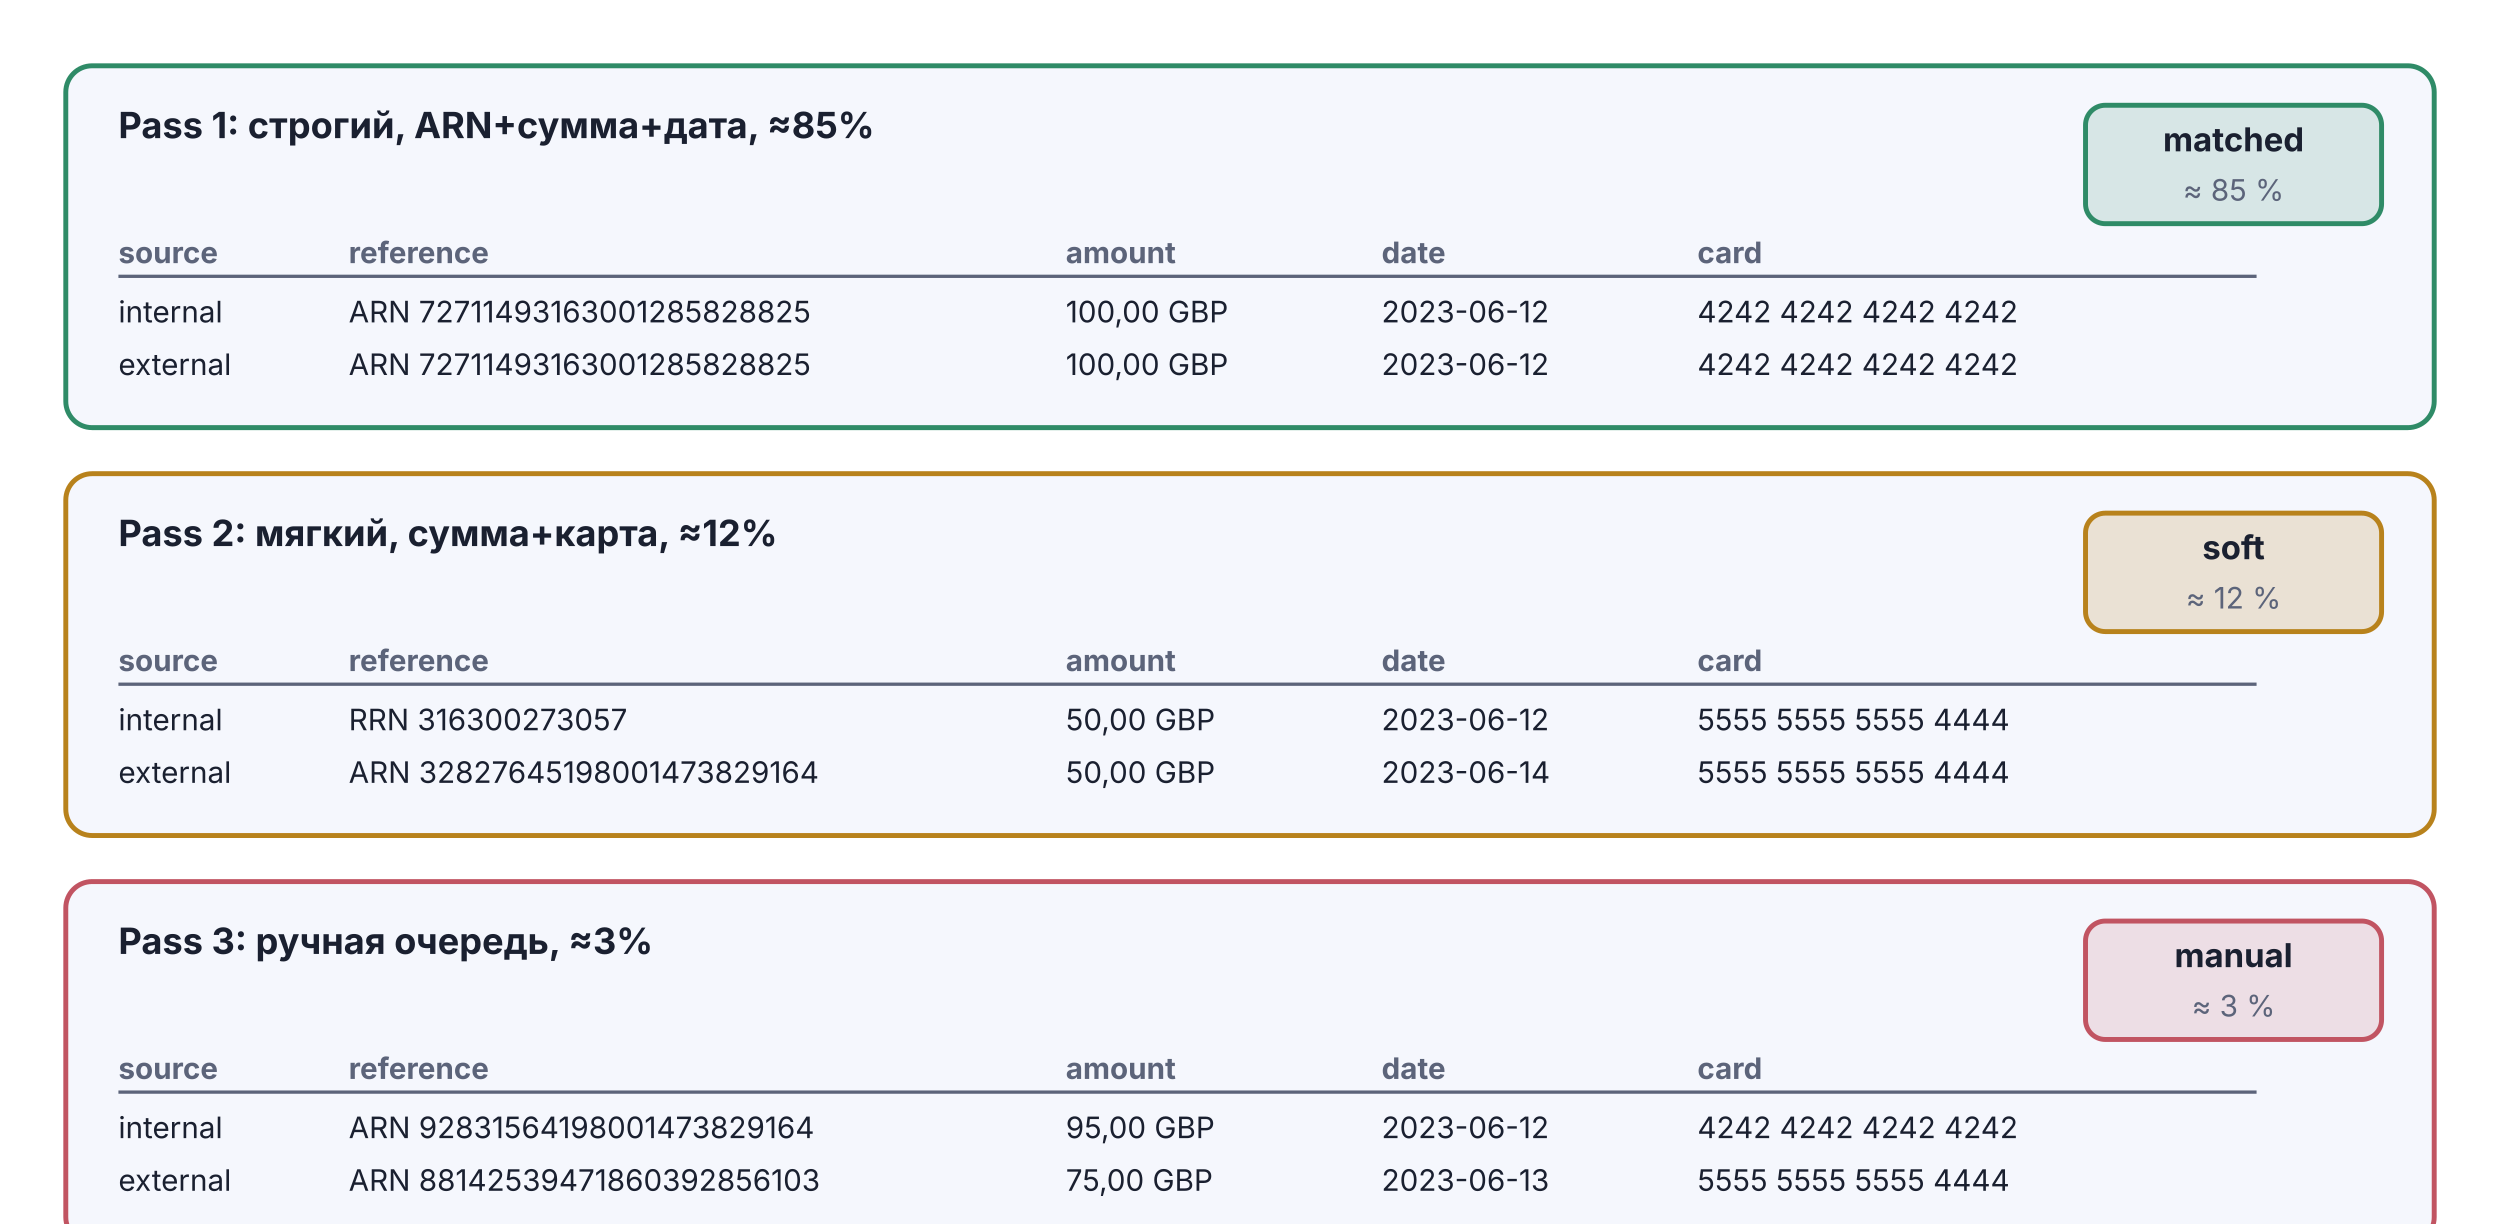
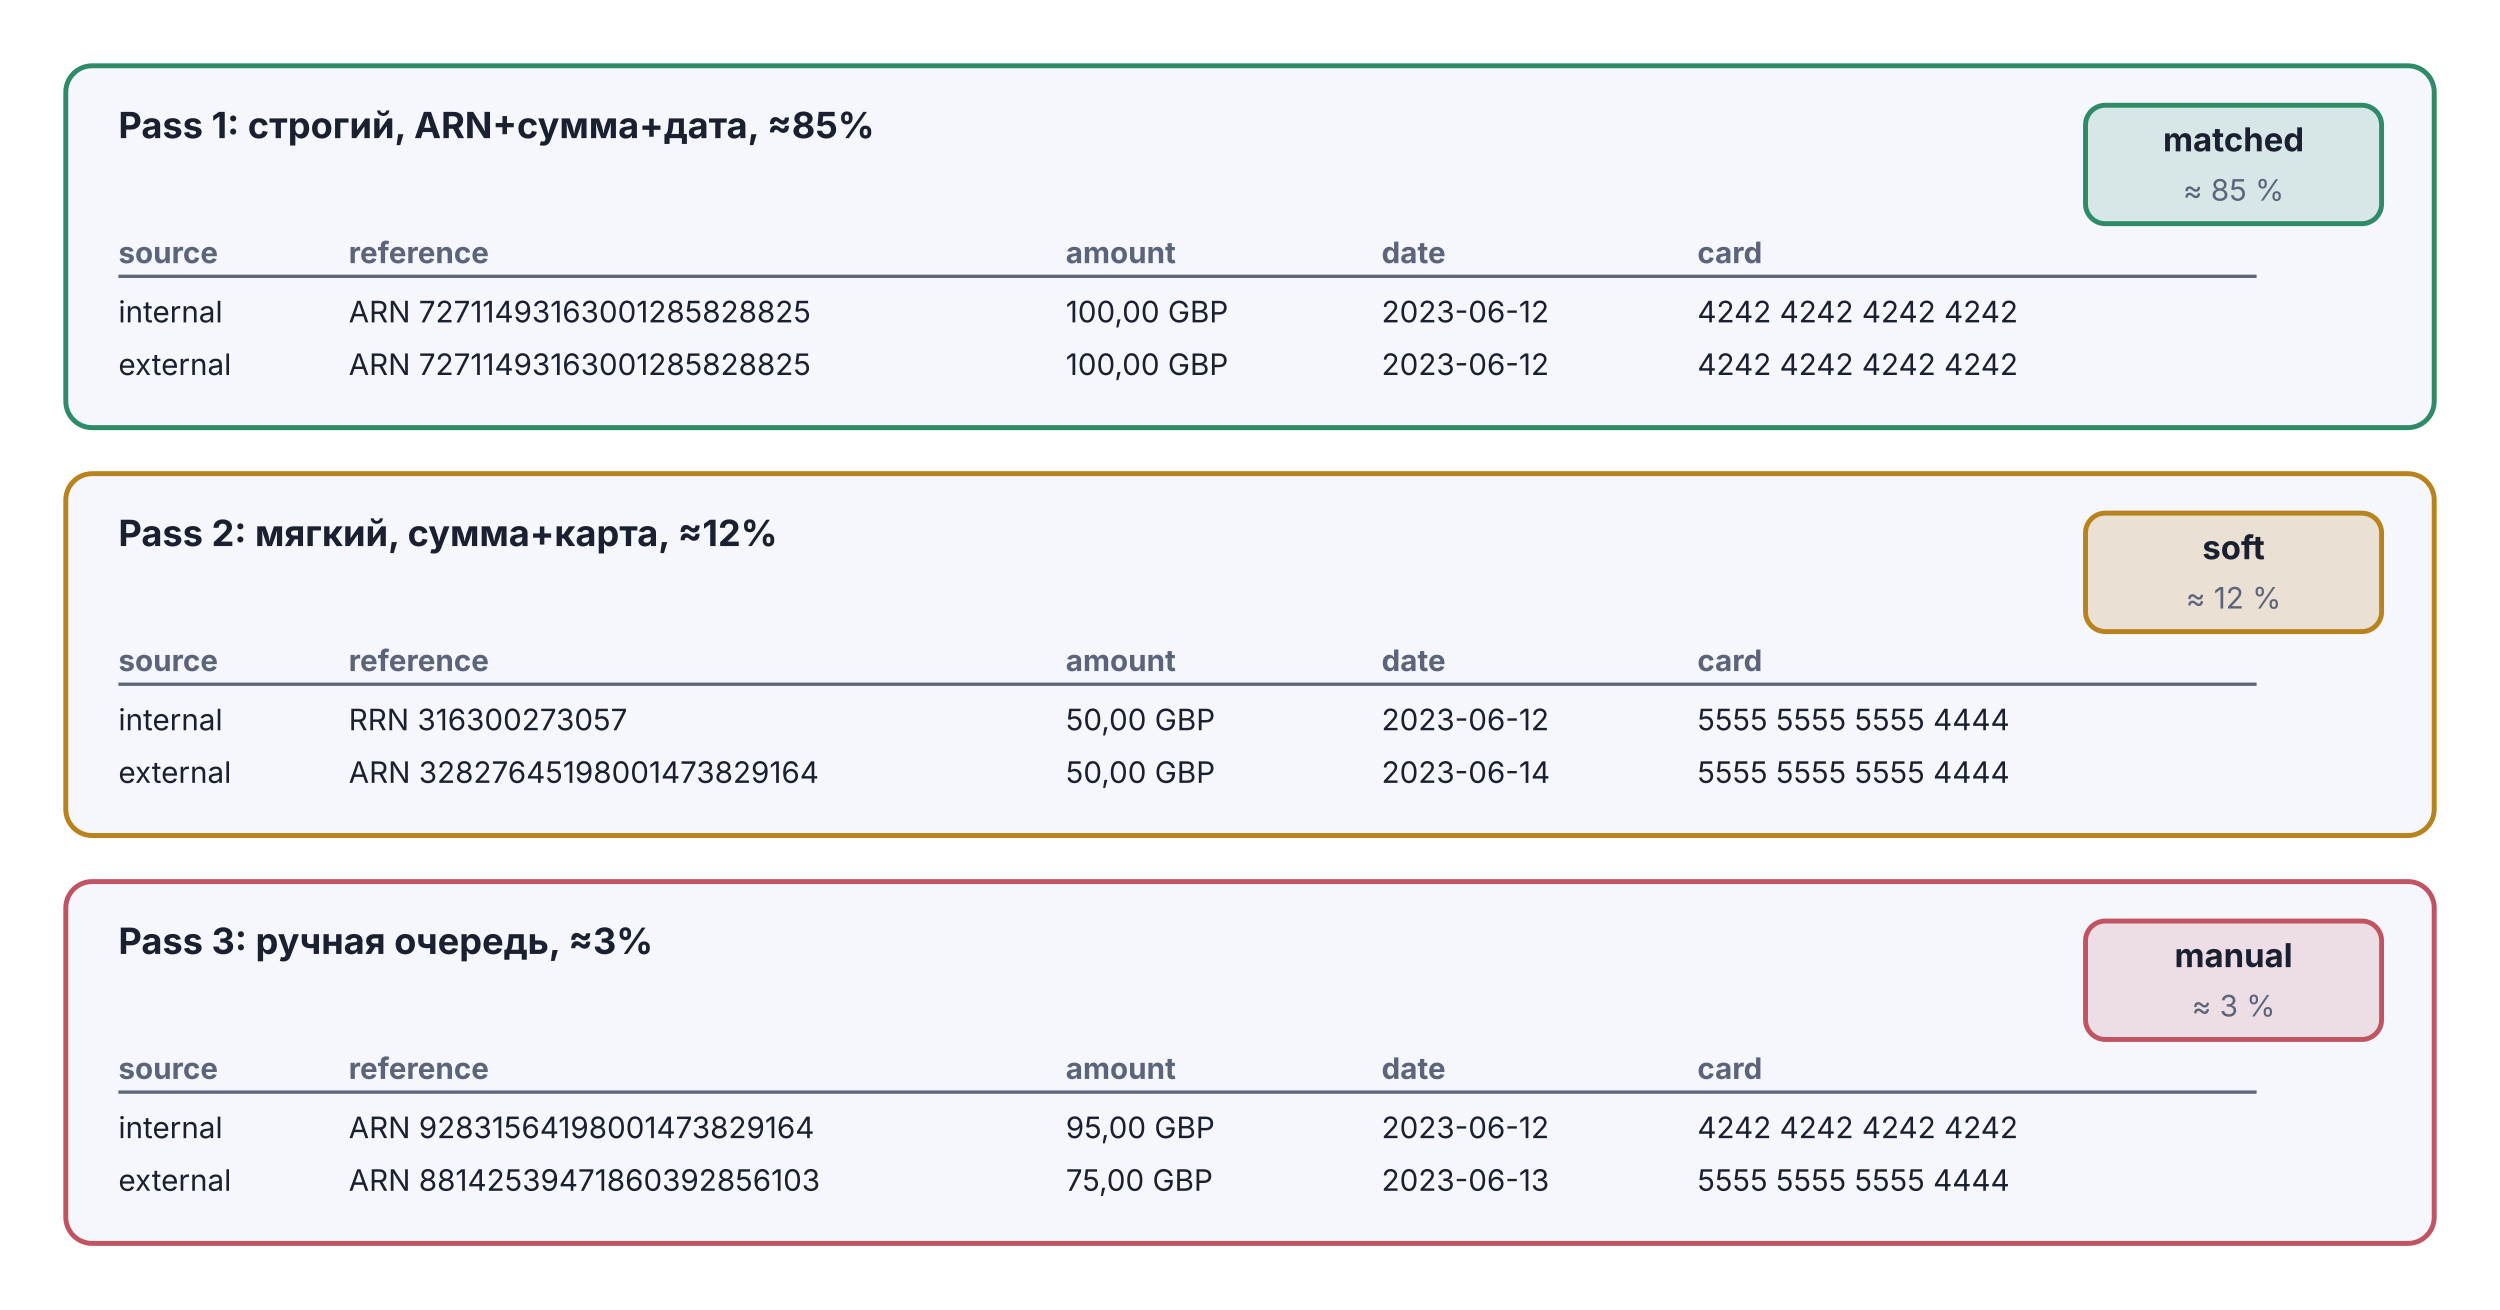
- <svg xmlns="http://www.w3.org/2000/svg" viewBox="0 0 760 372" width="760" height="372">
+ <svg xmlns="http://www.w3.org/2000/svg" viewBox="0 0 760 398" width="760" height="398">
  <rect x="20" y="20" width="720" height="110" rx="8" fill="#F5F7FD" stroke="#2F8B67" stroke-width="1.5" />
  <text x="36" y="42" text-anchor="start" font-family="Inter, -apple-system, BlinkMacSystemFont, 'Helvetica Neue', Arial, sans-serif" font-size="11" font-weight="bold" fill="#1A2030">Pass 1: строгий, ARN+сумма+дата, ≈85%</text>
  <rect x="634" y="32" width="90" height="36" rx="6" fill="#2F8B67" fill-opacity="0.15" stroke="#2F8B67" stroke-width="1.5" />
  <text x="679.0" y="46" text-anchor="middle" font-family="Inter, -apple-system, BlinkMacSystemFont, 'Helvetica Neue', Arial, sans-serif" font-size="10" font-weight="bold" fill="#1A2030">matched</text>
  <text x="679.0" y="61" text-anchor="middle" font-family="Inter, -apple-system, BlinkMacSystemFont, 'Helvetica Neue', Arial, sans-serif" font-size="9" font-weight="normal" fill="#5C647A">≈ 85 %</text>
  <text x="36" y="80" text-anchor="start" font-family="Inter, -apple-system, BlinkMacSystemFont, 'Helvetica Neue', Arial, sans-serif" font-size="9" font-weight="bold" fill="#5C647A">source</text>
  <text x="106" y="80" text-anchor="start" font-family="Inter, -apple-system, BlinkMacSystemFont, 'Helvetica Neue', Arial, sans-serif" font-size="9" font-weight="bold" fill="#5C647A">reference</text>
  <text x="324" y="80" text-anchor="start" font-family="Inter, -apple-system, BlinkMacSystemFont, 'Helvetica Neue', Arial, sans-serif" font-size="9" font-weight="bold" fill="#5C647A">amount</text>
  <text x="420" y="80" text-anchor="start" font-family="Inter, -apple-system, BlinkMacSystemFont, 'Helvetica Neue', Arial, sans-serif" font-size="9" font-weight="bold" fill="#5C647A">date</text>
  <text x="516" y="80" text-anchor="start" font-family="Inter, -apple-system, BlinkMacSystemFont, 'Helvetica Neue', Arial, sans-serif" font-size="9" font-weight="bold" fill="#5C647A">card</text>
  <line x1="36" y1="84" x2="686" y2="84" stroke="#5C647A" stroke-width="1" />
  <text x="36" y="98" text-anchor="start" font-family="Inter, -apple-system, BlinkMacSystemFont, 'Helvetica Neue', Arial, sans-serif" font-size="9" font-weight="normal" fill="#1A2030">internal</text>
  <text x="106" y="98" text-anchor="start" font-family="Inter, -apple-system, BlinkMacSystemFont, 'Helvetica Neue', Arial, sans-serif" font-size="9" font-weight="normal" fill="#1A2030">ARN 72711493163001285828825</text>
  <text x="324" y="98" text-anchor="start" font-family="Inter, -apple-system, BlinkMacSystemFont, 'Helvetica Neue', Arial, sans-serif" font-size="9" font-weight="normal" fill="#1A2030">100,00 GBP</text>
  <text x="420" y="98" text-anchor="start" font-family="Inter, -apple-system, BlinkMacSystemFont, 'Helvetica Neue', Arial, sans-serif" font-size="9" font-weight="normal" fill="#1A2030">2023-06-12</text>
  <text x="516" y="98" text-anchor="start" font-family="Inter, -apple-system, BlinkMacSystemFont, 'Helvetica Neue', Arial, sans-serif" font-size="9" font-weight="normal" fill="#1A2030">4242 4242 4242 4242</text>
  <text x="36" y="114" text-anchor="start" font-family="Inter, -apple-system, BlinkMacSystemFont, 'Helvetica Neue', Arial, sans-serif" font-size="9" font-weight="normal" fill="#1A2030">external</text>
  <text x="106" y="114" text-anchor="start" font-family="Inter, -apple-system, BlinkMacSystemFont, 'Helvetica Neue', Arial, sans-serif" font-size="9" font-weight="normal" fill="#1A2030">ARN 72711493163001285828825</text>
  <text x="324" y="114" text-anchor="start" font-family="Inter, -apple-system, BlinkMacSystemFont, 'Helvetica Neue', Arial, sans-serif" font-size="9" font-weight="normal" fill="#1A2030">100,00 GBP</text>
  <text x="420" y="114" text-anchor="start" font-family="Inter, -apple-system, BlinkMacSystemFont, 'Helvetica Neue', Arial, sans-serif" font-size="9" font-weight="normal" fill="#1A2030">2023-06-12</text>
  <text x="516" y="114" text-anchor="start" font-family="Inter, -apple-system, BlinkMacSystemFont, 'Helvetica Neue', Arial, sans-serif" font-size="9" font-weight="normal" fill="#1A2030">4242 4242 4242 4242</text>
  <rect x="20" y="144" width="720" height="110" rx="8" fill="#F5F7FD" stroke="#B8821C" stroke-width="1.5" />
  <text x="36" y="166" text-anchor="start" font-family="Inter, -apple-system, BlinkMacSystemFont, 'Helvetica Neue', Arial, sans-serif" font-size="11" font-weight="bold" fill="#1A2030">Pass 2: мягкий, сумма+карта, ≈12%</text>
  <rect x="634" y="156" width="90" height="36" rx="6" fill="#B8821C" fill-opacity="0.18" stroke="#B8821C" stroke-width="1.5" />
  <text x="679.0" y="170" text-anchor="middle" font-family="Inter, -apple-system, BlinkMacSystemFont, 'Helvetica Neue', Arial, sans-serif" font-size="10" font-weight="bold" fill="#1A2030">soft</text>
  <text x="679.0" y="185" text-anchor="middle" font-family="Inter, -apple-system, BlinkMacSystemFont, 'Helvetica Neue', Arial, sans-serif" font-size="9" font-weight="normal" fill="#5C647A">≈ 12 %</text>
  <text x="36" y="204" text-anchor="start" font-family="Inter, -apple-system, BlinkMacSystemFont, 'Helvetica Neue', Arial, sans-serif" font-size="9" font-weight="bold" fill="#5C647A">source</text>
  <text x="106" y="204" text-anchor="start" font-family="Inter, -apple-system, BlinkMacSystemFont, 'Helvetica Neue', Arial, sans-serif" font-size="9" font-weight="bold" fill="#5C647A">reference</text>
  <text x="324" y="204" text-anchor="start" font-family="Inter, -apple-system, BlinkMacSystemFont, 'Helvetica Neue', Arial, sans-serif" font-size="9" font-weight="bold" fill="#5C647A">amount</text>
  <text x="420" y="204" text-anchor="start" font-family="Inter, -apple-system, BlinkMacSystemFont, 'Helvetica Neue', Arial, sans-serif" font-size="9" font-weight="bold" fill="#5C647A">date</text>
  <text x="516" y="204" text-anchor="start" font-family="Inter, -apple-system, BlinkMacSystemFont, 'Helvetica Neue', Arial, sans-serif" font-size="9" font-weight="bold" fill="#5C647A">card</text>
  <line x1="36" y1="208" x2="686" y2="208" stroke="#5C647A" stroke-width="1" />
  <text x="36" y="222" text-anchor="start" font-family="Inter, -apple-system, BlinkMacSystemFont, 'Helvetica Neue', Arial, sans-serif" font-size="9" font-weight="normal" fill="#1A2030">internal</text>
  <text x="106" y="222" text-anchor="start" font-family="Inter, -apple-system, BlinkMacSystemFont, 'Helvetica Neue', Arial, sans-serif" font-size="9" font-weight="normal" fill="#1A2030">RRN 316300273057</text>
  <text x="324" y="222" text-anchor="start" font-family="Inter, -apple-system, BlinkMacSystemFont, 'Helvetica Neue', Arial, sans-serif" font-size="9" font-weight="normal" fill="#1A2030">50,00 GBP</text>
  <text x="420" y="222" text-anchor="start" font-family="Inter, -apple-system, BlinkMacSystemFont, 'Helvetica Neue', Arial, sans-serif" font-size="9" font-weight="normal" fill="#1A2030">2023-06-12</text>
  <text x="516" y="222" text-anchor="start" font-family="Inter, -apple-system, BlinkMacSystemFont, 'Helvetica Neue', Arial, sans-serif" font-size="9" font-weight="normal" fill="#1A2030">5555 5555 5555 4444</text>
  <text x="36" y="238" text-anchor="start" font-family="Inter, -apple-system, BlinkMacSystemFont, 'Helvetica Neue', Arial, sans-serif" font-size="9" font-weight="normal" fill="#1A2030">external</text>
  <text x="106" y="238" text-anchor="start" font-family="Inter, -apple-system, BlinkMacSystemFont, 'Helvetica Neue', Arial, sans-serif" font-size="9" font-weight="normal" fill="#1A2030">ARN 32827645198001473829164</text>
  <text x="324" y="238" text-anchor="start" font-family="Inter, -apple-system, BlinkMacSystemFont, 'Helvetica Neue', Arial, sans-serif" font-size="9" font-weight="normal" fill="#1A2030">50,00 GBP</text>
  <text x="420" y="238" text-anchor="start" font-family="Inter, -apple-system, BlinkMacSystemFont, 'Helvetica Neue', Arial, sans-serif" font-size="9" font-weight="normal" fill="#1A2030">2023-06-14</text>
  <text x="516" y="238" text-anchor="start" font-family="Inter, -apple-system, BlinkMacSystemFont, 'Helvetica Neue', Arial, sans-serif" font-size="9" font-weight="normal" fill="#1A2030">5555 5555 5555 4444</text>
  <rect x="20" y="268" width="720" height="110" rx="8" fill="#F5F7FD" stroke="#C15462" stroke-width="1.5" />
  <text x="36" y="290" text-anchor="start" font-family="Inter, -apple-system, BlinkMacSystemFont, 'Helvetica Neue', Arial, sans-serif" font-size="11" font-weight="bold" fill="#1A2030">Pass 3: ручная очередь, ≈3%</text>
  <rect x="634" y="280" width="90" height="36" rx="6" fill="#C15462" fill-opacity="0.15" stroke="#C15462" stroke-width="1.5" />
  <text x="679.0" y="294" text-anchor="middle" font-family="Inter, -apple-system, BlinkMacSystemFont, 'Helvetica Neue', Arial, sans-serif" font-size="10" font-weight="bold" fill="#1A2030">manual</text>
  <text x="679.0" y="309" text-anchor="middle" font-family="Inter, -apple-system, BlinkMacSystemFont, 'Helvetica Neue', Arial, sans-serif" font-size="9" font-weight="normal" fill="#5C647A">≈ 3 %</text>
  <text x="36" y="328" text-anchor="start" font-family="Inter, -apple-system, BlinkMacSystemFont, 'Helvetica Neue', Arial, sans-serif" font-size="9" font-weight="bold" fill="#5C647A">source</text>
  <text x="106" y="328" text-anchor="start" font-family="Inter, -apple-system, BlinkMacSystemFont, 'Helvetica Neue', Arial, sans-serif" font-size="9" font-weight="bold" fill="#5C647A">reference</text>
  <text x="324" y="328" text-anchor="start" font-family="Inter, -apple-system, BlinkMacSystemFont, 'Helvetica Neue', Arial, sans-serif" font-size="9" font-weight="bold" fill="#5C647A">amount</text>
  <text x="420" y="328" text-anchor="start" font-family="Inter, -apple-system, BlinkMacSystemFont, 'Helvetica Neue', Arial, sans-serif" font-size="9" font-weight="bold" fill="#5C647A">date</text>
  <text x="516" y="328" text-anchor="start" font-family="Inter, -apple-system, BlinkMacSystemFont, 'Helvetica Neue', Arial, sans-serif" font-size="9" font-weight="bold" fill="#5C647A">card</text>
  <line x1="36" y1="332" x2="686" y2="332" stroke="#5C647A" stroke-width="1" />
  <text x="36" y="346" text-anchor="start" font-family="Inter, -apple-system, BlinkMacSystemFont, 'Helvetica Neue', Arial, sans-serif" font-size="9" font-weight="normal" fill="#1A2030">internal</text>
  <text x="106" y="346" text-anchor="start" font-family="Inter, -apple-system, BlinkMacSystemFont, 'Helvetica Neue', Arial, sans-serif" font-size="9" font-weight="normal" fill="#1A2030">ARN 92831564198001473829164</text>
  <text x="324" y="346" text-anchor="start" font-family="Inter, -apple-system, BlinkMacSystemFont, 'Helvetica Neue', Arial, sans-serif" font-size="9" font-weight="normal" fill="#1A2030">95,00 GBP</text>
  <text x="420" y="346" text-anchor="start" font-family="Inter, -apple-system, BlinkMacSystemFont, 'Helvetica Neue', Arial, sans-serif" font-size="9" font-weight="normal" fill="#1A2030">2023-06-12</text>
  <text x="516" y="346" text-anchor="start" font-family="Inter, -apple-system, BlinkMacSystemFont, 'Helvetica Neue', Arial, sans-serif" font-size="9" font-weight="normal" fill="#1A2030">4242 4242 4242 4242</text>
  <text x="36" y="362" text-anchor="start" font-family="Inter, -apple-system, BlinkMacSystemFont, 'Helvetica Neue', Arial, sans-serif" font-size="9" font-weight="normal" fill="#1A2030">external</text>
  <text x="106" y="362" text-anchor="start" font-family="Inter, -apple-system, BlinkMacSystemFont, 'Helvetica Neue', Arial, sans-serif" font-size="9" font-weight="normal" fill="#1A2030">ARN 88142539471860392856103</text>
  <text x="324" y="362" text-anchor="start" font-family="Inter, -apple-system, BlinkMacSystemFont, 'Helvetica Neue', Arial, sans-serif" font-size="9" font-weight="normal" fill="#1A2030">75,00 GBP</text>
  <text x="420" y="362" text-anchor="start" font-family="Inter, -apple-system, BlinkMacSystemFont, 'Helvetica Neue', Arial, sans-serif" font-size="9" font-weight="normal" fill="#1A2030">2023-06-13</text>
  <text x="516" y="362" text-anchor="start" font-family="Inter, -apple-system, BlinkMacSystemFont, 'Helvetica Neue', Arial, sans-serif" font-size="9" font-weight="normal" fill="#1A2030">5555 5555 5555 4444</text>
</svg>
